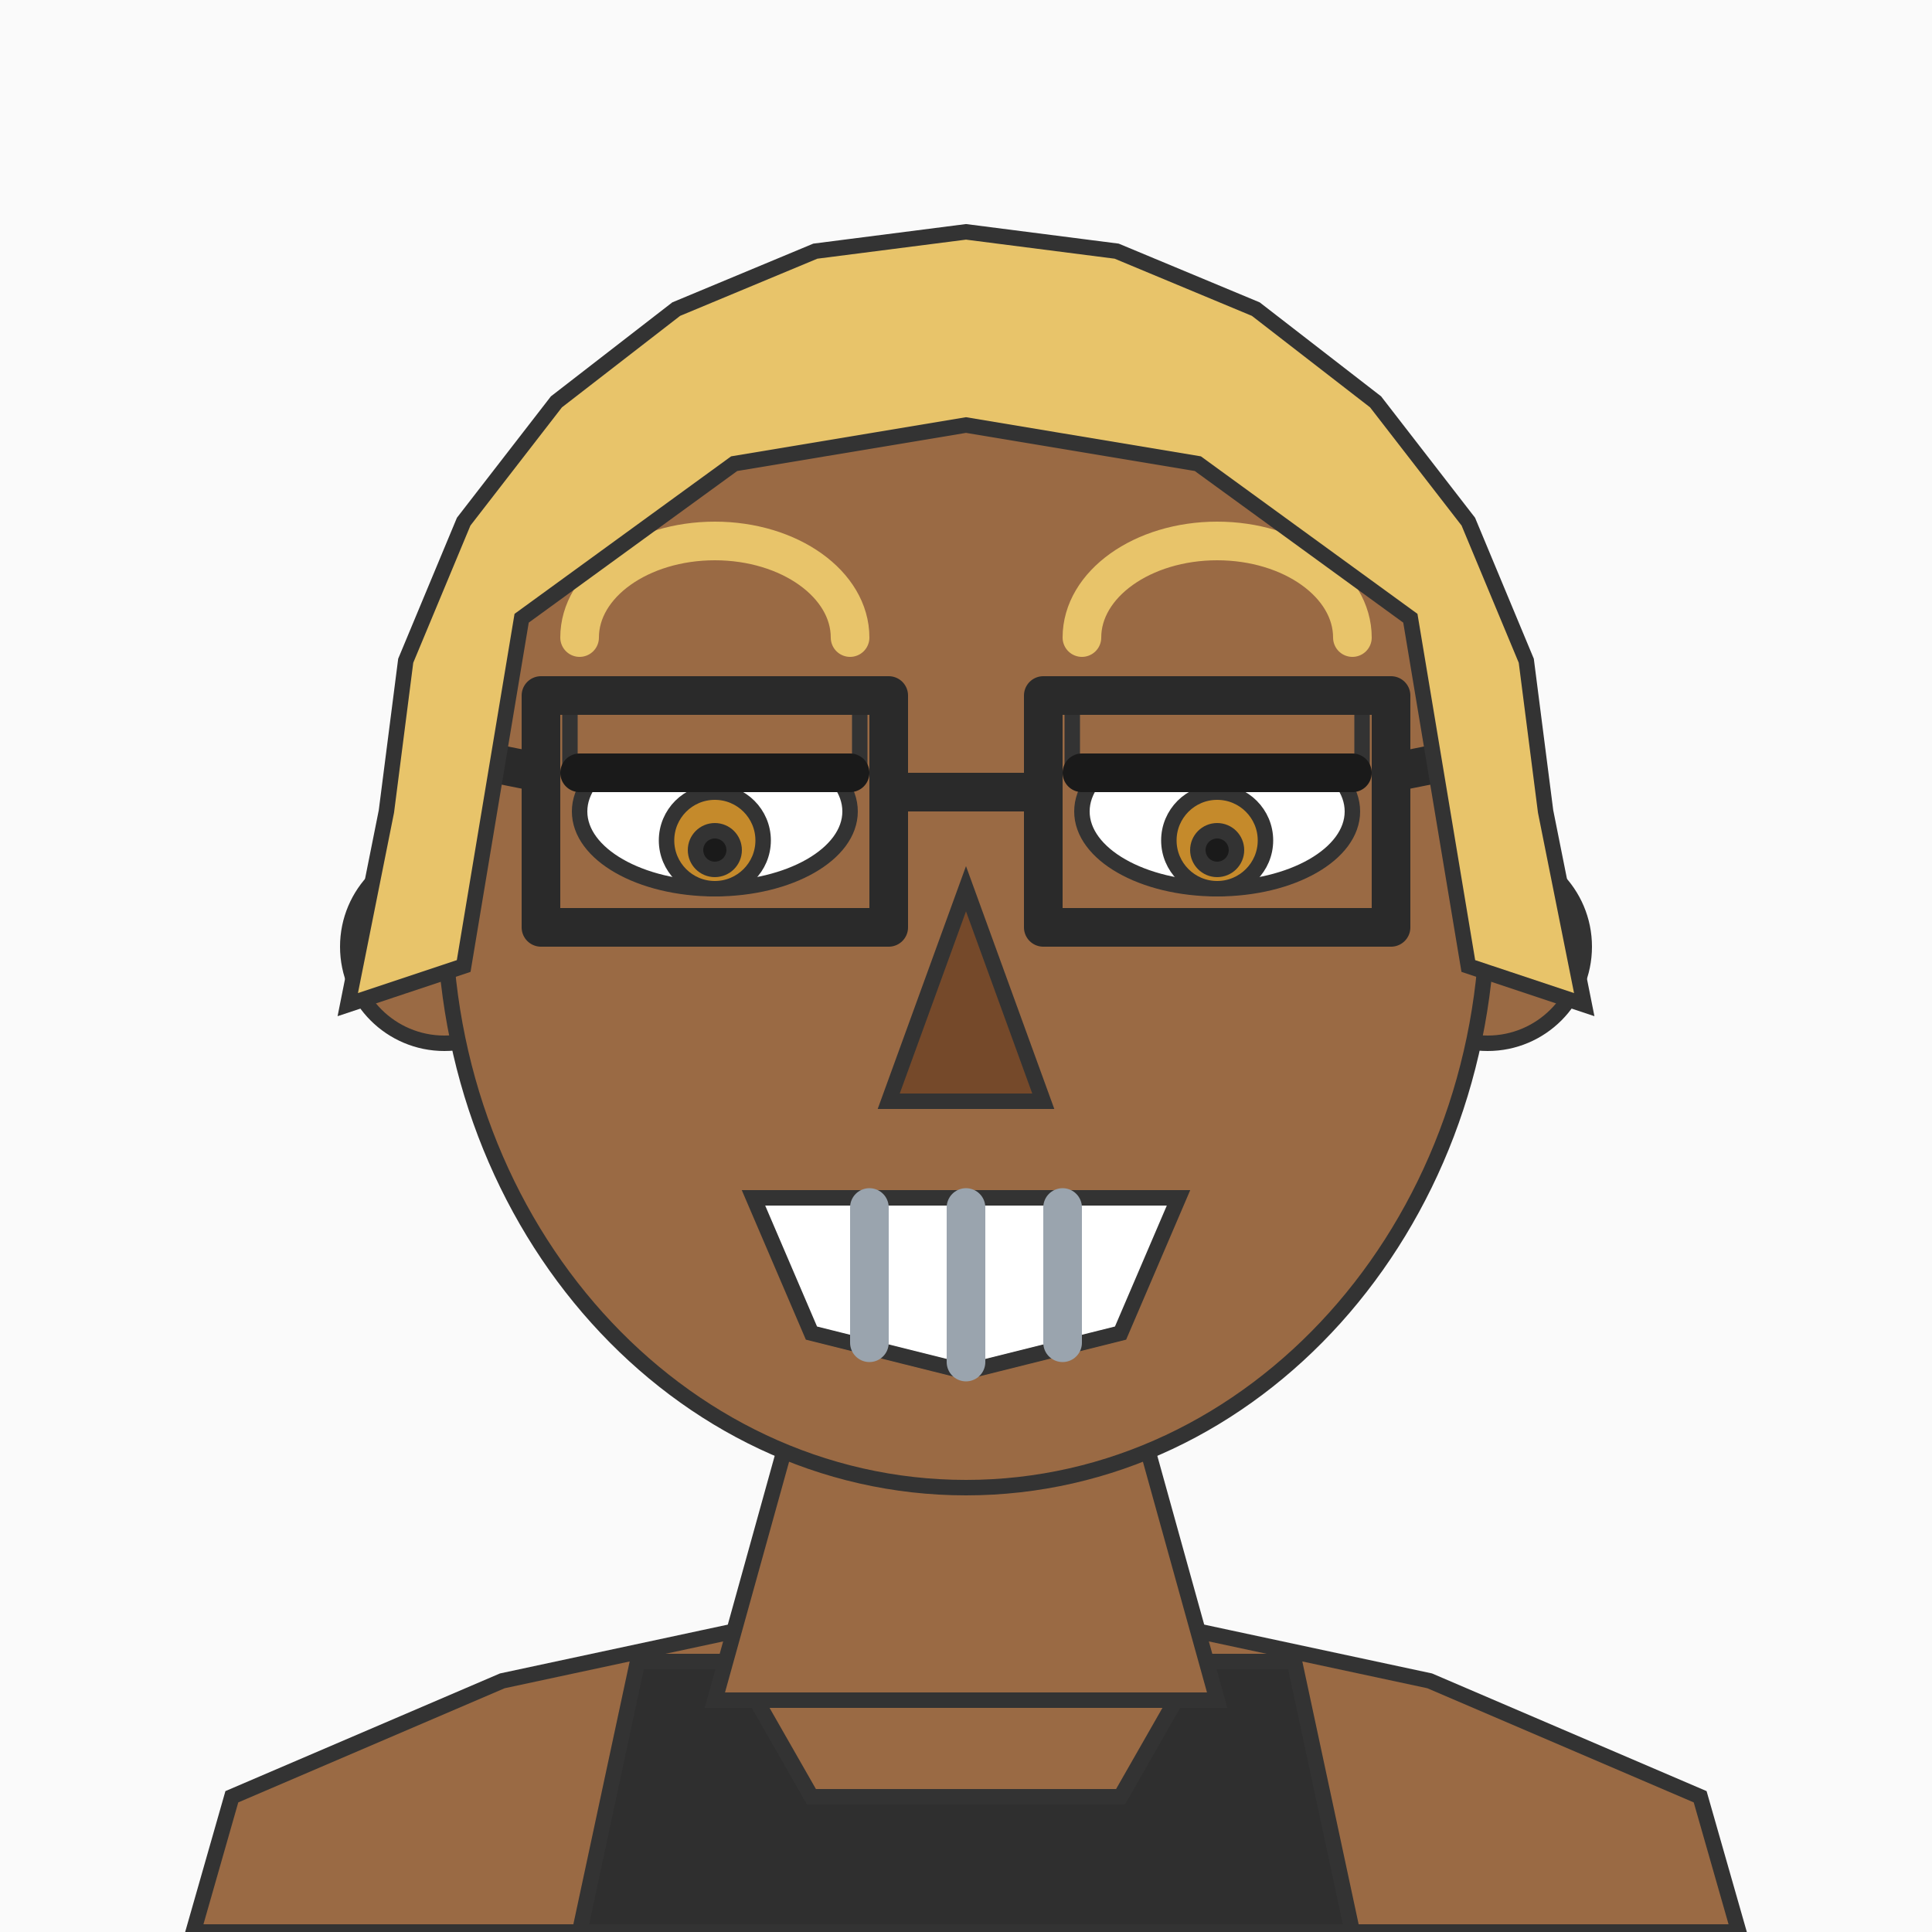
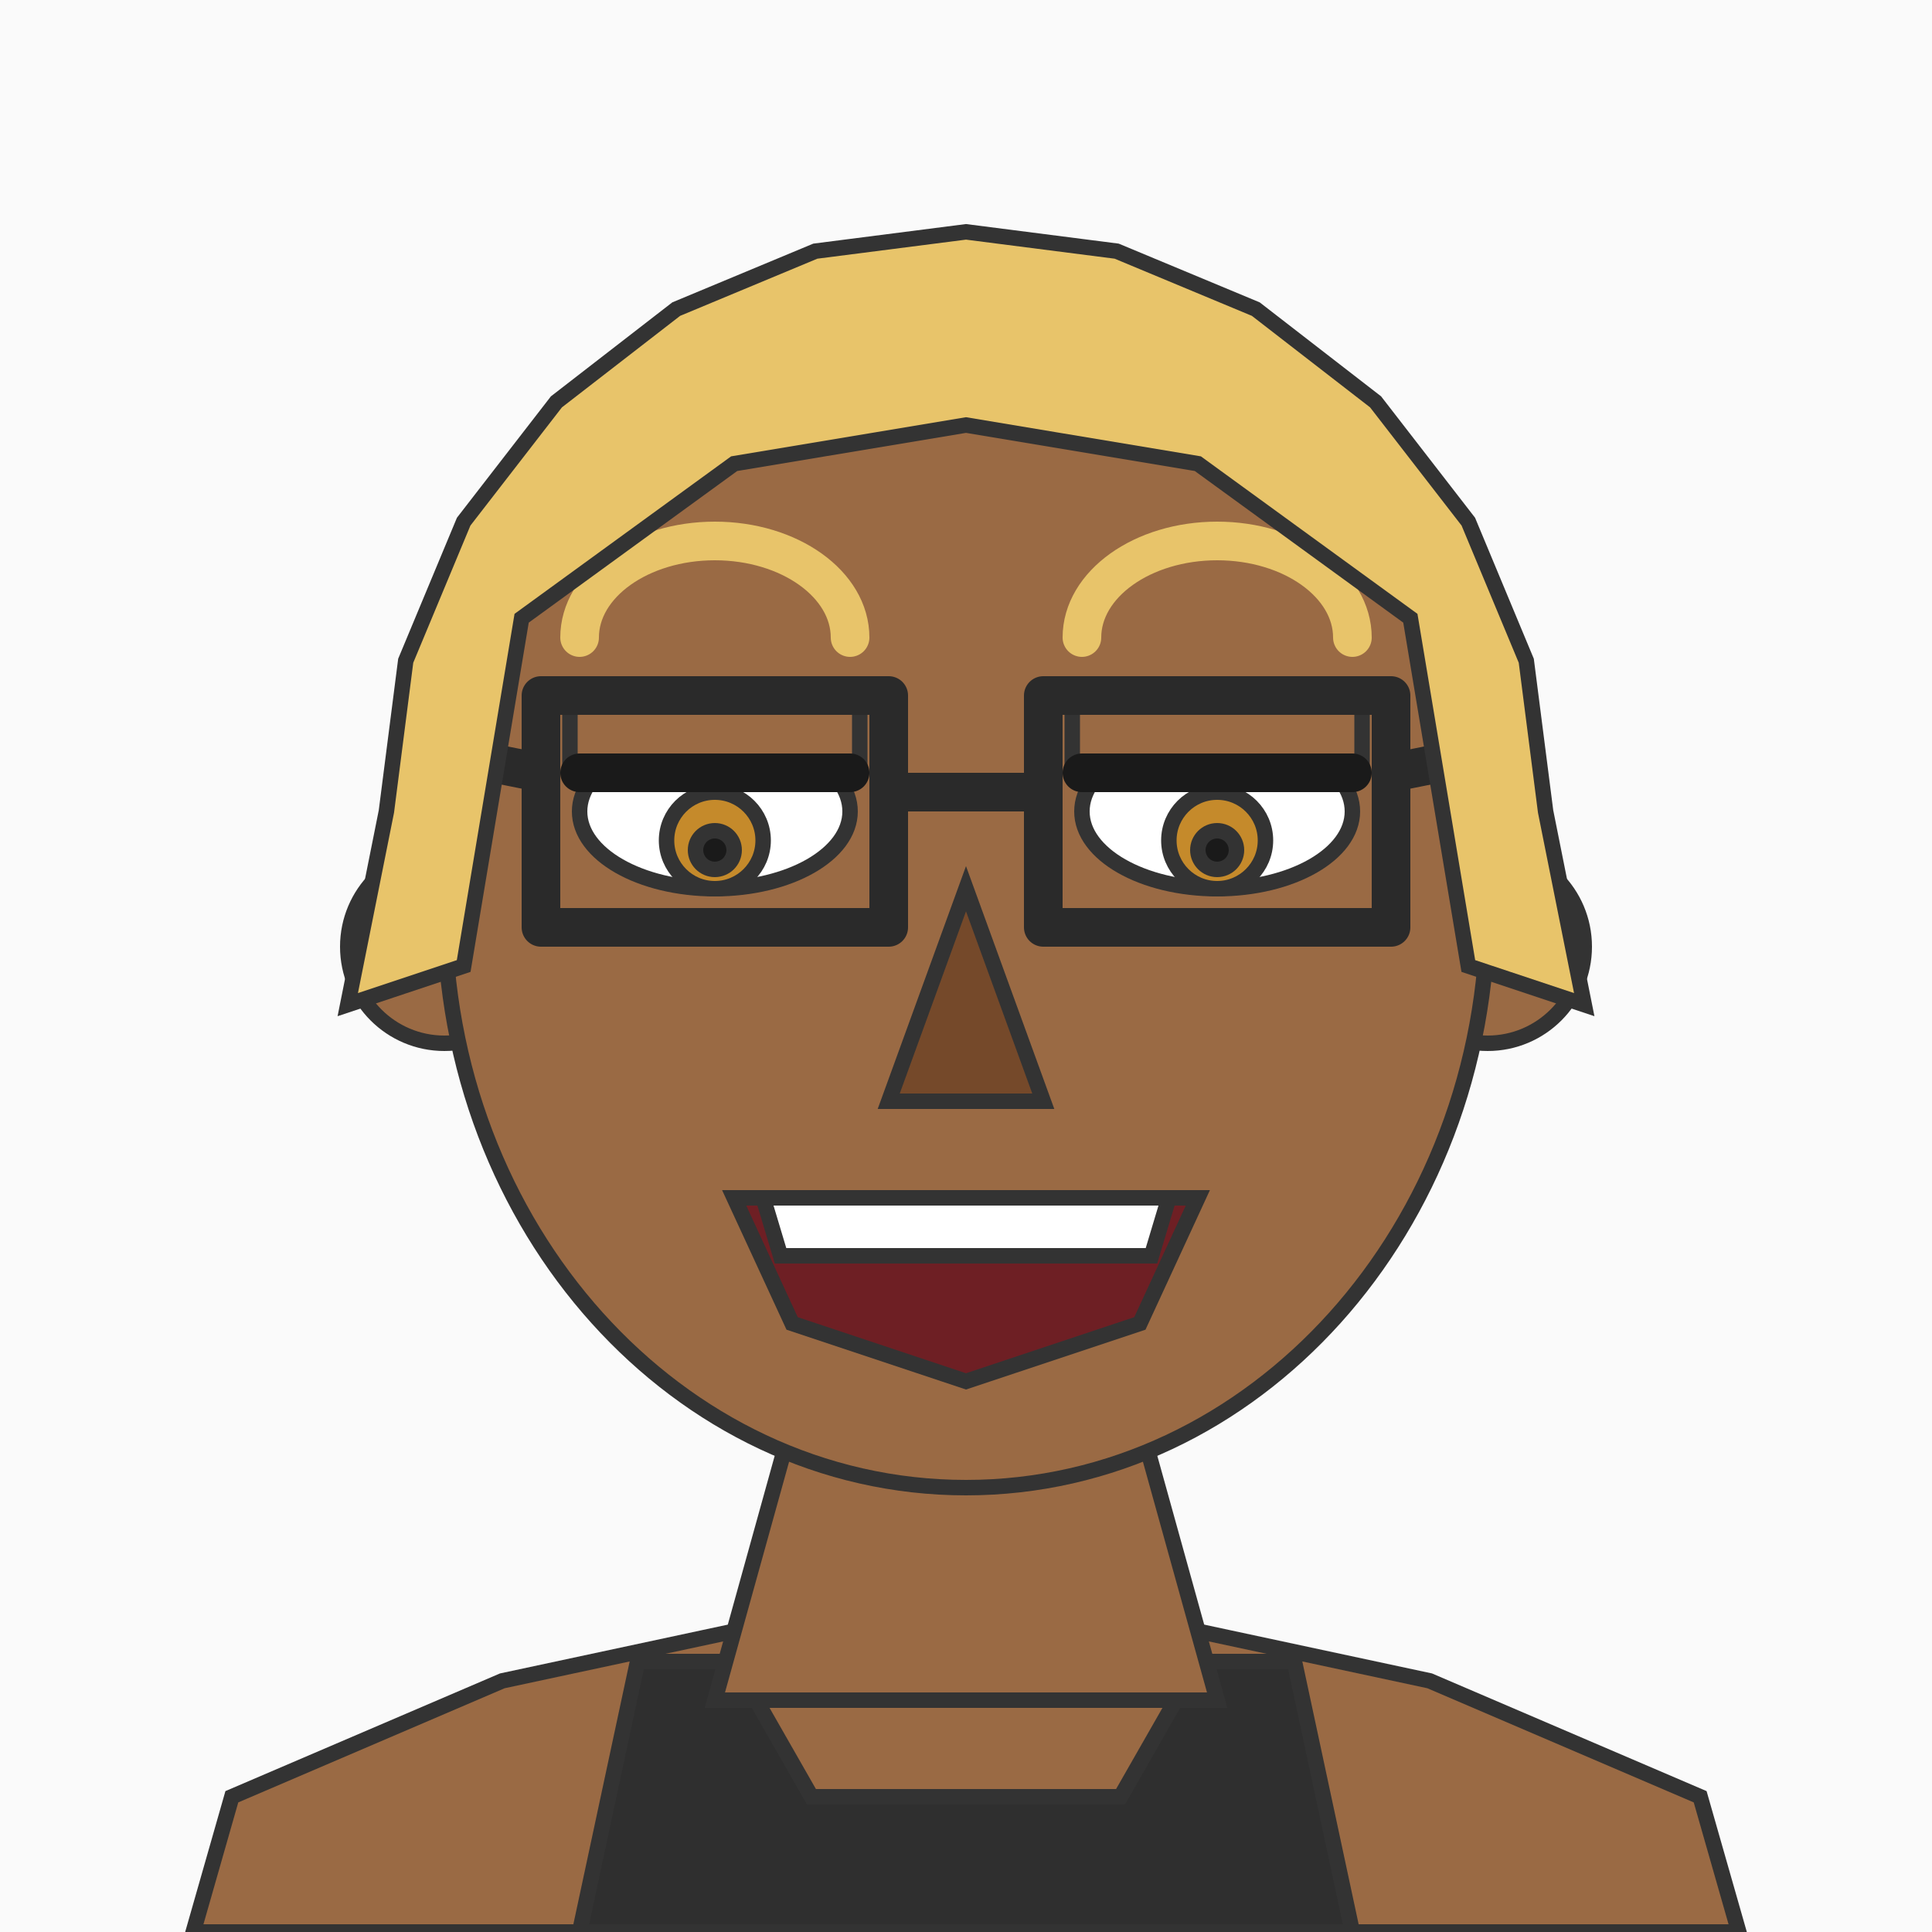
<svg xmlns="http://www.w3.org/2000/svg" viewBox="0 0 100 100" width="200" height="200">
  <rect width="100" height="100" fill="#fafafa" />
  <polygon points="10,100 12,93 26,87 40,84 60,84 74,87 88,93 90,100" fill="#9A6A44" stroke="#333" stroke-width="0.8" />
  <polygon points="30,100 33,86 38,86 42,93 58,93 62,86 67,86 70,100" fill="#2F2F2F" stroke="#333" stroke-width="0.8" />
  <polygon points="42,70 58,70 63,88 37,88" fill="#9A6A44" stroke="#333" stroke-width="0.8" />
  <ellipse cx="23" cy="49" rx="5" ry="5" fill="#9A6A44" stroke="#333" stroke-width="0.8" />
  <ellipse cx="77" cy="49" rx="5" ry="5" fill="#9A6A44" stroke="#333" stroke-width="0.8" />
  <ellipse cx="50" cy="47" rx="27" ry="30" fill="#9A6A44" stroke="#333" stroke-width="0.8" />
-   <polygon points="39,62 61,62 58,69 50,71 42,69" fill="#FFFFFF" stroke="#333" stroke-width="0.8" />
-   <polyline points="45,62.5 45,69.5" fill="none" stroke="#9AA4AE" stroke-width="2" stroke-linecap="round" stroke-linejoin="round" />
-   <polyline points="50,62.5 50,70.5" fill="none" stroke="#9AA4AE" stroke-width="2" stroke-linecap="round" stroke-linejoin="round" />
-   <polyline points="55,62.5 55,69.5" fill="none" stroke="#9AA4AE" stroke-width="2" stroke-linecap="round" stroke-linejoin="round" />
+   <polygon points="38,62 62,62 59,68.5 50,71.5 41,68.5" fill="#6E1F24" stroke="#333" stroke-width="0.8" />
+   <polygon points="39.5,62 60.5,62 59.6,65 40.4,65" fill="#FFFFFF" stroke="#333" stroke-width="0.8" />
  <polygon points="50,46 54,57 46,57" fill="#75492A" stroke="#333" stroke-width="0.8" />
  <ellipse cx="37" cy="42" rx="7" ry="4" fill="#FFFFFF" stroke="#333" stroke-width="0.8" />
  <ellipse cx="37" cy="43.5" rx="2.5" ry="2.5" fill="#C58A2B" stroke="#333" stroke-width="0.8" />
  <ellipse cx="37" cy="44" rx="1" ry="1" fill="#1A1A1A" stroke="#333" stroke-width="0.8" />
  <rect x="29.5" y="36.5" width="15" height="3.5" fill="#9A6A44" stroke="#333" stroke-width="0.8" />
  <polyline points="30,40 44,40" fill="none" stroke="#1A1A1A" stroke-width="2" stroke-linecap="round" stroke-linejoin="round" />
  <ellipse cx="63" cy="42" rx="7" ry="4" fill="#FFFFFF" stroke="#333" stroke-width="0.8" />
  <ellipse cx="63" cy="43.5" rx="2.5" ry="2.5" fill="#C58A2B" stroke="#333" stroke-width="0.8" />
  <ellipse cx="63" cy="44" rx="1" ry="1" fill="#1A1A1A" stroke="#333" stroke-width="0.8" />
  <rect x="55.5" y="36.5" width="15" height="3.5" fill="#9A6A44" stroke="#333" stroke-width="0.8" />
  <polyline points="70,40 56,40" fill="none" stroke="#1A1A1A" stroke-width="2" stroke-linecap="round" stroke-linejoin="round" />
  <path d="M30 33 A7 5 0 0 1 44 33" fill="none" stroke="#E8C46A" stroke-width="2" stroke-linecap="round" stroke-linejoin="round" />
  <path d="M56 33 A7 5 0 0 1 70 33" fill="none" stroke="#E8C46A" stroke-width="2" stroke-linecap="round" stroke-linejoin="round" />
  <polyline points="28,36 46,36 46,48 28,48 28,36" fill="none" stroke="#2A2A2A" stroke-width="2" stroke-linecap="round" stroke-linejoin="round" />
  <polyline points="54,36 72,36 72,48 54,48 54,36" fill="none" stroke="#2A2A2A" stroke-width="2" stroke-linecap="round" stroke-linejoin="round" />
  <polyline points="46,41 54,41" fill="none" stroke="#2A2A2A" stroke-width="2" stroke-linecap="round" stroke-linejoin="round" />
  <polyline points="28,40 23,39" fill="none" stroke="#2A2A2A" stroke-width="2" stroke-linecap="round" stroke-linejoin="round" />
  <polyline points="72,40 77,39" fill="none" stroke="#2A2A2A" stroke-width="2" stroke-linecap="round" stroke-linejoin="round" />
  <polygon points="20,42 21,34.2 24,27 28.8,20.8 35,16 42.2,13 50,12 57.8,13 65,16 71.2,20.8 76,27 79,34.2 80,42 82,52 76,50 73,32 62,24 50,22 38,24 27,32 24,50 18,52" fill="#E8C46A" stroke="#333" stroke-width="0.8" />
</svg>
